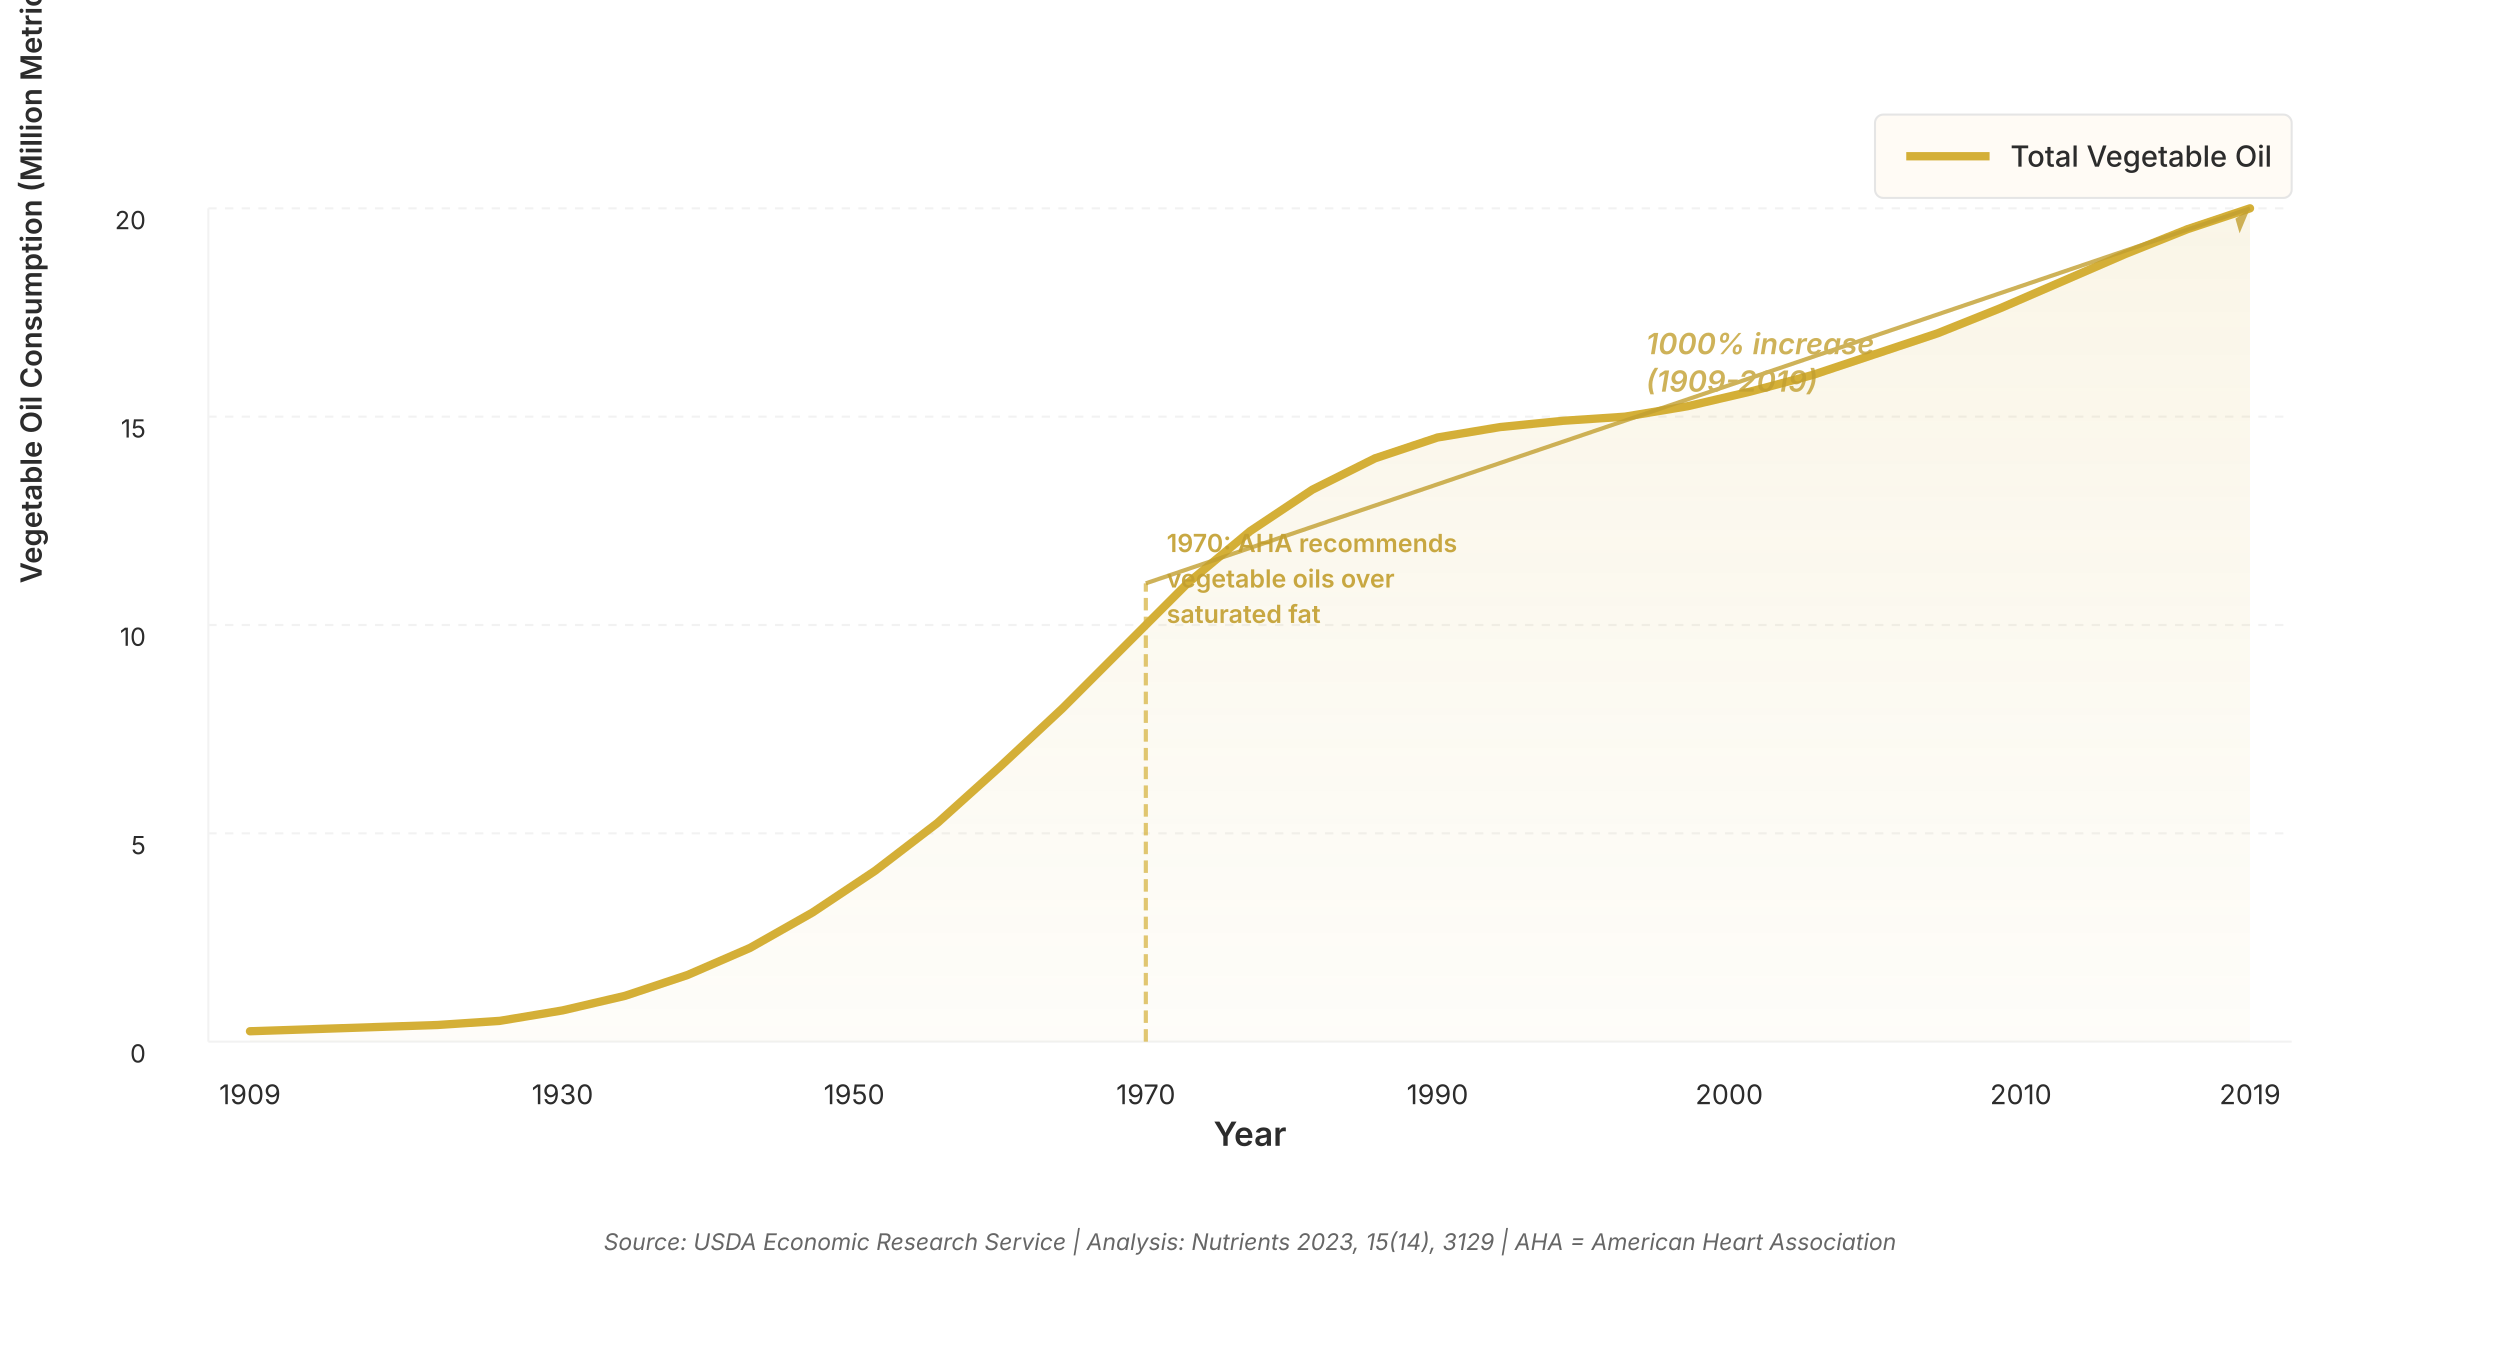
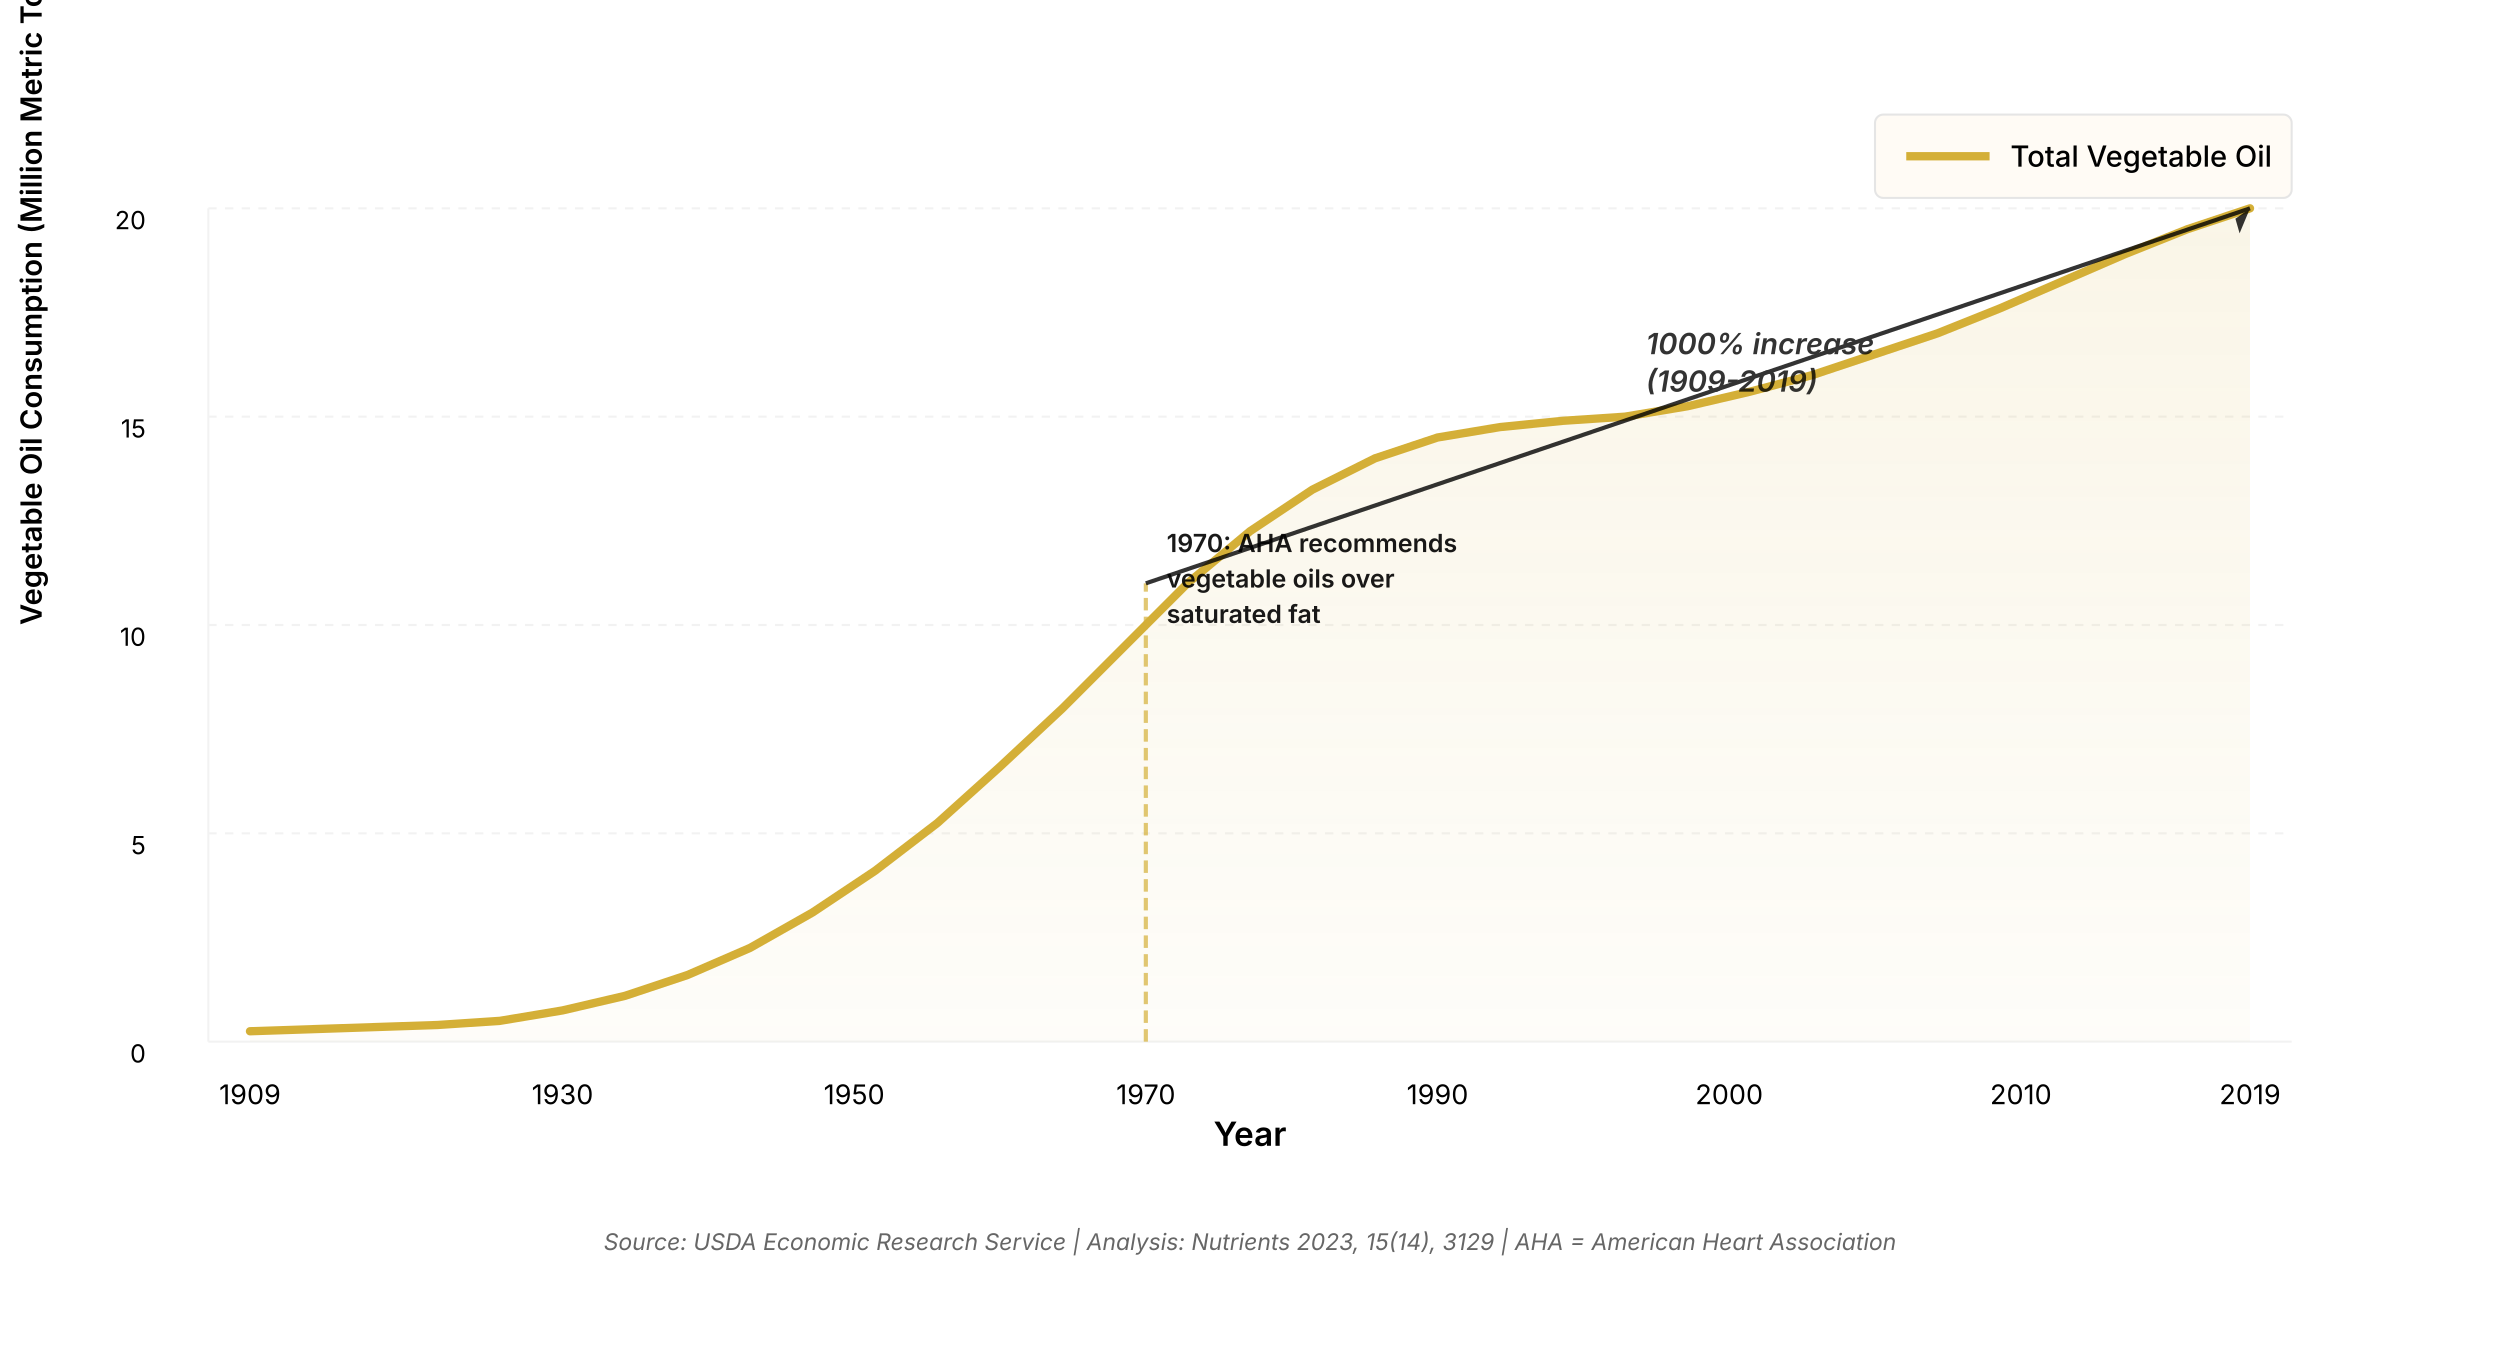
<svg xmlns="http://www.w3.org/2000/svg" viewBox="0 0 1200 650" style="background-color: #FFFBF5;">
  <g stroke="#E5E5E5" stroke-width="1" opacity="0.5">
    <line x1="100" y1="100" x2="100" y2="500" />
    <line x1="100" y1="500" x2="1100" y2="500" />
    <line x1="100" y1="400" x2="1100" y2="400" stroke-dasharray="4,4" />
    <line x1="100" y1="300" x2="1100" y2="300" stroke-dasharray="4,4" />
    <line x1="100" y1="200" x2="1100" y2="200" stroke-dasharray="4,4" />
    <line x1="100" y1="100" x2="1100" y2="100" stroke-dasharray="4,4" />
  </g>
-   <text x="20" y="280" font-family="Inter, sans-serif" font-size="14" fill="#2C2C2C" font-weight="600" transform="rotate(-90 20 280)">
+   <text x="20" y="300" font-family="Inter, sans-serif" font-size="14" fill="#000000" font-weight="600" transform="rotate(-90 20 300)">
    Vegetable Oil Consumption (Million Metric Tons)
  </text>
-   <text x="70" y="510" font-family="Inter, sans-serif" font-size="12" fill="#2C2C2C" text-anchor="end">0</text>
-   <text x="70" y="410" font-family="Inter, sans-serif" font-size="12" fill="#2C2C2C" text-anchor="end">5</text>
-   <text x="70" y="310" font-family="Inter, sans-serif" font-size="12" fill="#2C2C2C" text-anchor="end">10</text>
-   <text x="70" y="210" font-family="Inter, sans-serif" font-size="12" fill="#2C2C2C" text-anchor="end">15</text>
-   <text x="70" y="110" font-family="Inter, sans-serif" font-size="12" fill="#2C2C2C" text-anchor="end">20</text>
-   <text x="600" y="550" font-family="Inter, sans-serif" font-size="16" fill="#2C2C2C" font-weight="600" text-anchor="middle">Year</text>
-   <text x="120" y="530" font-family="Inter, sans-serif" font-size="13" fill="#2C2C2C" text-anchor="middle">1909</text>
-   <text x="270" y="530" font-family="Inter, sans-serif" font-size="13" fill="#2C2C2C" text-anchor="middle">1930</text>
-   <text x="410" y="530" font-family="Inter, sans-serif" font-size="13" fill="#2C2C2C" text-anchor="middle">1950</text>
-   <text x="550" y="530" font-family="Inter, sans-serif" font-size="13" fill="#2C2C2C" text-anchor="middle">1970</text>
-   <text x="690" y="530" font-family="Inter, sans-serif" font-size="13" fill="#2C2C2C" text-anchor="middle">1990</text>
-   <text x="830" y="530" font-family="Inter, sans-serif" font-size="13" fill="#2C2C2C" text-anchor="middle">2000</text>
-   <text x="970" y="530" font-family="Inter, sans-serif" font-size="13" fill="#2C2C2C" text-anchor="middle">2010</text>
-   <text x="1080" y="530" font-family="Inter, sans-serif" font-size="13" fill="#2C2C2C" text-anchor="middle">2019</text>
+   <text x="70" y="510" font-family="Inter, sans-serif" font-size="12" fill="#000000" text-anchor="end">0</text>
+   <text x="70" y="410" font-family="Inter, sans-serif" font-size="12" fill="#000000" text-anchor="end">5</text>
+   <text x="70" y="310" font-family="Inter, sans-serif" font-size="12" fill="#000000" text-anchor="end">10</text>
+   <text x="70" y="210" font-family="Inter, sans-serif" font-size="12" fill="#000000" text-anchor="end">15</text>
+   <text x="70" y="110" font-family="Inter, sans-serif" font-size="12" fill="#000000" text-anchor="end">20</text>
+   <text x="600" y="550" font-family="Inter, sans-serif" font-size="16" fill="#000000" font-weight="600" text-anchor="middle">Year</text>
+   <text x="120" y="530" font-family="Inter, sans-serif" font-size="13" fill="#000000" text-anchor="middle">1909</text>
+   <text x="270" y="530" font-family="Inter, sans-serif" font-size="13" fill="#000000" text-anchor="middle">1930</text>
+   <text x="410" y="530" font-family="Inter, sans-serif" font-size="13" fill="#000000" text-anchor="middle">1950</text>
+   <text x="550" y="530" font-family="Inter, sans-serif" font-size="13" fill="#000000" text-anchor="middle">1970</text>
+   <text x="690" y="530" font-family="Inter, sans-serif" font-size="13" fill="#000000" text-anchor="middle">1990</text>
+   <text x="830" y="530" font-family="Inter, sans-serif" font-size="13" fill="#000000" text-anchor="middle">2000</text>
+   <text x="970" y="530" font-family="Inter, sans-serif" font-size="13" fill="#000000" text-anchor="middle">2010</text>
+   <text x="1080" y="530" font-family="Inter, sans-serif" font-size="13" fill="#000000" text-anchor="middle">2019</text>
  <path d="M 120,495 L 150,494 L 180,493 L 210,492 L 240,490 L 270,485 L 300,478 L 330,468 L 360,455 L 390,438 L 420,418 L 450,395 L 480,368 L 510,340 L 540,310 L 570,280 L 600,255 L 630,235 L 660,220 L 690,210 L 720,205 L 750,202 L 780,200 L 810,195 L 840,188 L 870,180 L 900,170 L 930,160 L 960,148 L 990,135 L 1020,122 L 1050,110 L 1080,100 L 1080,500 L 120,500 Z" fill="url(#paint0_gradient)" opacity="0.3" />
  <polyline points="120,495 150,494 180,493 210,492 240,490 270,485 300,478 330,468 360,455 390,438 420,418 450,395 480,368 510,340 540,310 570,280 600,255 630,235 660,220 690,210 720,205 750,202 780,200 810,195 840,188 870,180 900,170 930,160 960,148 990,135 1020,122 1050,110 1080,100" fill="none" stroke="#D4AF37" stroke-width="4" stroke-linecap="round" />
  <line x1="550" y1="500" x2="550" y2="280" stroke="#D4AF37" stroke-width="2" stroke-dasharray="6,3" opacity="0.7" />
  <g opacity="0.9">
-     <text x="560" y="265" font-family="Inter, sans-serif" font-size="12" fill="#C29F2F" font-weight="600">
+     <text x="560" y="265" font-family="Inter, sans-serif" font-size="12" fill="#000000" font-weight="600">
      1970: AHA recommends
    </text>
-     <text x="560" y="282" font-family="Inter, sans-serif" font-size="12" fill="#C29F2F" font-weight="600">
+     <text x="560" y="282" font-family="Inter, sans-serif" font-size="12" fill="#000000" font-weight="600">
      vegetable oils over
    </text>
-     <text x="560" y="299" font-family="Inter, sans-serif" font-size="12" fill="#C29F2F" font-weight="600">
+     <text x="560" y="299" font-family="Inter, sans-serif" font-size="12" fill="#000000" font-weight="600">
      saturated fat
    </text>
  </g>
  <g opacity="0.8">
-     <line x1="550" y1="280" x2="1080" y2="100" stroke="#C29F2F" stroke-width="2" />
-     <polygon points="1080,100 1073,105 1075,112" fill="#C29F2F" />
-     <text x="790" y="170" font-family="Inter, sans-serif" font-size="14" fill="#C29F2F" font-style="italic" font-weight="600">
+     <line x1="550" y1="280" x2="1080" y2="100" stroke="#000000" stroke-width="2" />
+     <polygon points="1080,100 1073,105 1075,112" fill="#000000" />
+     <text x="790" y="170" font-family="Inter, sans-serif" font-size="14" fill="#000000" font-style="italic" font-weight="600">
      1000% increase
    </text>
-     <text x="790" y="188" font-family="Inter, sans-serif" font-size="14" fill="#C29F2F" font-style="italic" font-weight="600">
+     <text x="790" y="188" font-family="Inter, sans-serif" font-size="14" fill="#000000" font-style="italic" font-weight="600">
      (1909-2019)
    </text>
  </g>
  <rect x="900" y="55" width="200" height="40" fill="#FFFBF5" stroke="#E5E5E5" stroke-width="1" rx="4" />
  <line x1="915" y1="75" x2="955" y2="75" stroke="#D4AF37" stroke-width="4" />
-   <text x="965" y="80" font-family="Inter, sans-serif" font-size="14" fill="#2C2C2C" font-weight="500">Total Vegetable Oil</text>
+   <text x="965" y="80" font-family="Inter, sans-serif" font-size="14" fill="#000000" font-weight="500">Total Vegetable Oil</text>
  <text x="600" y="600" font-family="Inter, sans-serif" font-size="11" fill="#666666" font-style="italic" text-anchor="middle">
    Source: USDA Economic Research Service | Analysis: Nutrients 2023, 15(14), 3129 | AHA = American Heart Association
  </text>
  <defs>
    <linearGradient id="paint0_gradient" x1="600" y1="100" x2="600" y2="500" gradientUnits="userSpaceOnUse">
      <stop offset="0%" stop-color="#D4AF37" stop-opacity="0.4" />
      <stop offset="100%" stop-color="#D4AF37" stop-opacity="0.1" />
    </linearGradient>
  </defs>
</svg>
